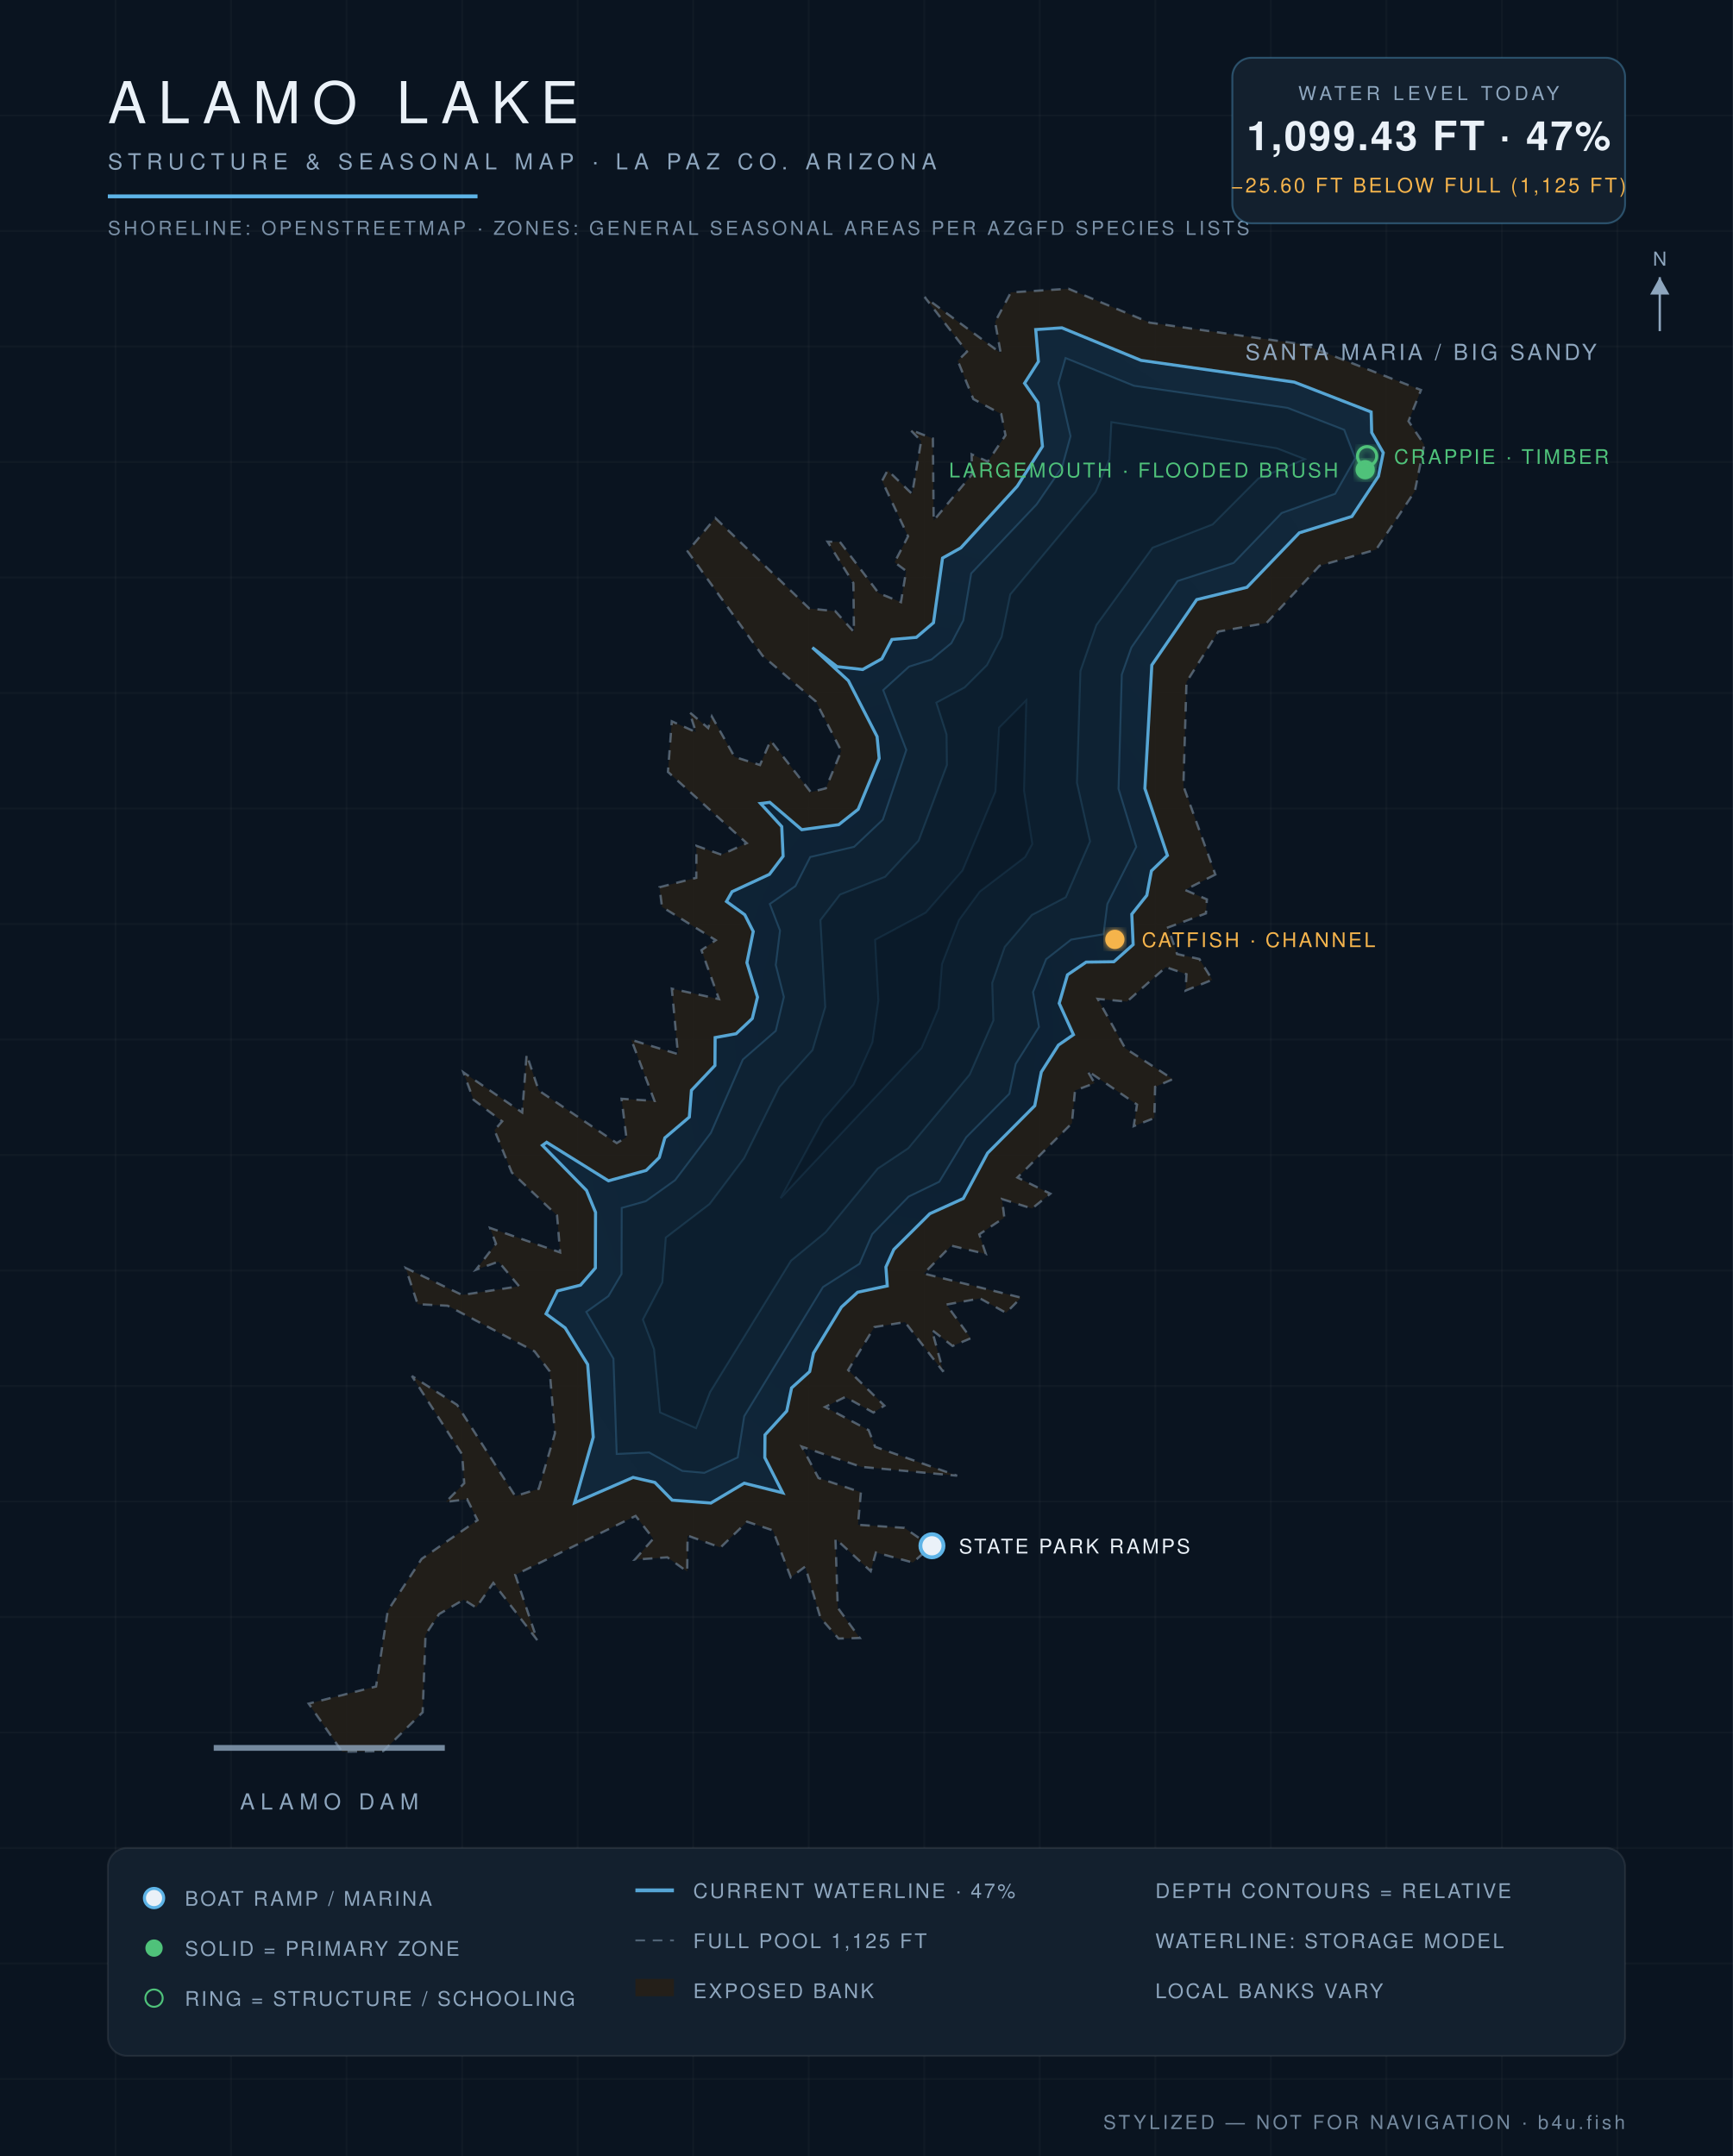
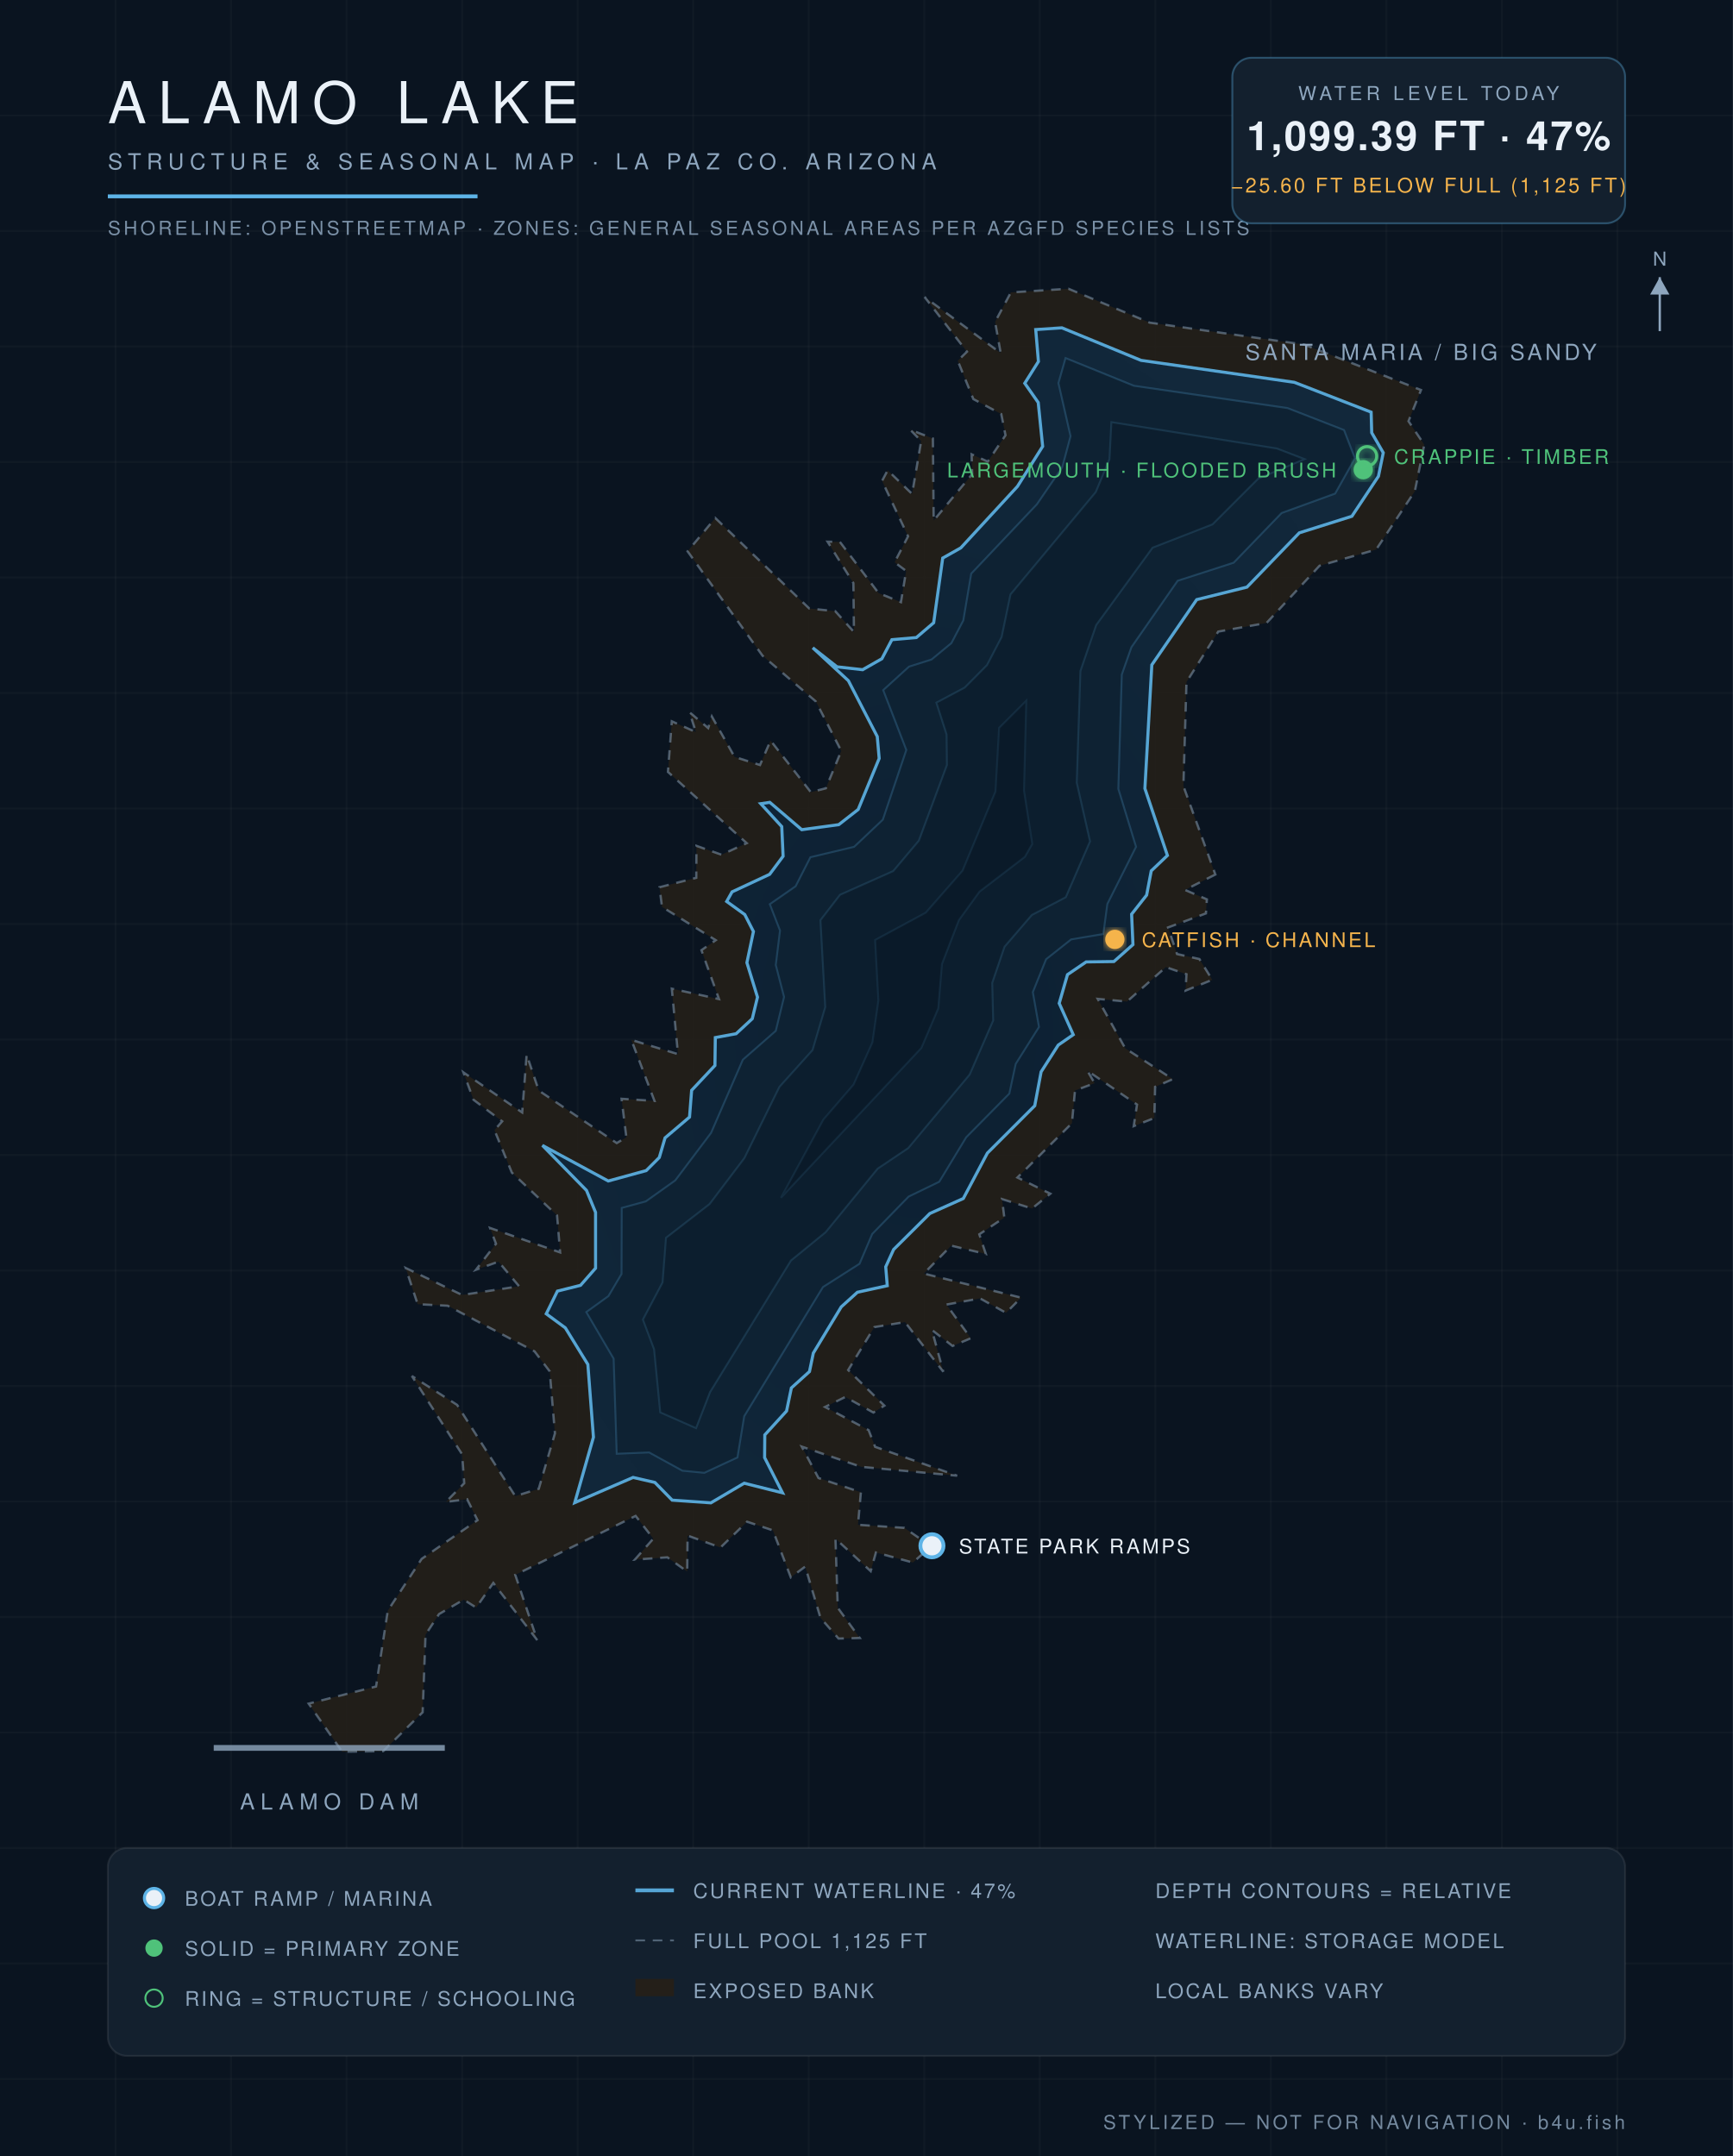
<svg xmlns="http://www.w3.org/2000/svg" viewBox="0 0 900 1120" font-family="Helvetica,Arial,sans-serif">
  <defs>
    <radialGradient id="wg" cx="45%" cy="60%" r="80%">
      <stop offset="0%" stop-color="#0c1f31" />
      <stop offset="55%" stop-color="#102639" />
      <stop offset="100%" stop-color="#13293c" />
    </radialGradient>
    <filter id="glow">
      <feGaussianBlur stdDeviation="2.2" result="b" />
      <feMerge>
        <feMergeNode in="b" />
        <feMergeNode in="SourceGraphic" />
      </feMerge>
    </filter>
  </defs>
  <rect width="900" height="1120" fill="#0a1420" />
  <g stroke="#ffffff" stroke-opacity="0.025">
    <line x1="60" y1="0" x2="60" y2="1120" />
    <line x1="120" y1="0" x2="120" y2="1120" />
    <line x1="180" y1="0" x2="180" y2="1120" />
    <line x1="240" y1="0" x2="240" y2="1120" />
    <line x1="300" y1="0" x2="300" y2="1120" />
    <line x1="360" y1="0" x2="360" y2="1120" />
    <line x1="420" y1="0" x2="420" y2="1120" />
    <line x1="480" y1="0" x2="480" y2="1120" />
    <line x1="540" y1="0" x2="540" y2="1120" />
    <line x1="600" y1="0" x2="600" y2="1120" />
    <line x1="660" y1="0" x2="660" y2="1120" />
    <line x1="720" y1="0" x2="720" y2="1120" />
    <line x1="780" y1="0" x2="780" y2="1120" />
    <line x1="840" y1="0" x2="840" y2="1120" />
    <line x1="0" y1="60" x2="900" y2="60" />
    <line x1="0" y1="120" x2="900" y2="120" />
    <line x1="0" y1="180" x2="900" y2="180" />
    <line x1="0" y1="240" x2="900" y2="240" />
    <line x1="0" y1="300" x2="900" y2="300" />
    <line x1="0" y1="360" x2="900" y2="360" />
    <line x1="0" y1="420" x2="900" y2="420" />
    <line x1="0" y1="480" x2="900" y2="480" />
    <line x1="0" y1="540" x2="900" y2="540" />
    <line x1="0" y1="600" x2="900" y2="600" />
    <line x1="0" y1="660" x2="900" y2="660" />
    <line x1="0" y1="720" x2="900" y2="720" />
    <line x1="0" y1="780" x2="900" y2="780" />
    <line x1="0" y1="840" x2="900" y2="840" />
    <line x1="0" y1="900" x2="900" y2="900" />
    <line x1="0" y1="960" x2="900" y2="960" />
    <line x1="0" y1="1020" x2="900" y2="1020" />
    <line x1="0" y1="1080" x2="900" y2="1080" />
  </g>
  <path d="M 631.2,454.3 L 615.4,462.3 L 626.8,467.2 L 626.3,474.5 L 606.6,481.8 L 611.3,495.6 L 622.9,498.2 L 629.6,509.0 L 615.7,514.6 L 616.2,506.1 L 605.5,502.4 L 585.3,520.3 L 570.1,518.9 L 584.4,544.6 L 609.1,560.6 L 599.9,564.6 L 599.5,580.8 L 588.8,585.0 L 590.5,573.8 L 564.7,556.2 L 568.5,562.7 L 558.3,566.5 L 556.7,583.5 L 528.4,611.7 L 545.5,620.1 L 536.0,627.8 L 520.4,622.9 L 521.6,632.5 L 508.6,641.2 L 512.0,651.4 L 494.0,647.1 L 479.8,661.6 L 530.3,674.1 L 522.5,682.0 L 509.0,674.5 L 491.5,677.7 L 504.2,695.2 L 494.7,699.2 L 484.0,690.9 L 489.9,712.6 L 470.0,686.8 L 454.1,689.4 L 440.5,711.7 L 459.3,730.2 L 453.6,733.8 L 439.0,725.7 L 428.5,730.9 L 451.1,742.9 L 454.5,751.6 L 497.1,766.6 L 447.3,762.0 L 416.4,751.5 L 425.1,767.8 L 447.1,775.2 L 445.6,792.1 L 469.7,793.7 L 483.6,803.3 L 474.1,811.7 L 454.9,806.5 L 452.2,816.2 L 433.9,799.3 L 435.1,835.2 L 446.5,850.9 L 435.5,851.2 L 426.1,840.4 L 418.2,813.8 L 410.7,819.4 L 401.4,795.0 L 388.0,790.5 L 374.2,803.9 L 357.1,797.7 L 356.9,816.4 L 346.6,809.0 L 329.7,810.2 L 339.3,799.3 L 330.1,787.5 L 267.6,818.1 L 279.0,852.0 L 256.2,822.3 L 247.3,835.1 L 240.8,831.0 L 228.0,838.5 L 221.0,849.2 L 219.5,889.5 L 199.0,909.7 L 177.7,910.0 L 160.3,885.0 L 195.3,876.1 L 201.4,836.7 L 219.0,809.8 L 248.0,789.7 L 242.6,778.8 L 231.6,780.2 L 241.1,770.5 L 240.0,755.5 L 213.9,714.8 L 237.4,729.8 L 267.6,777.2 L 279.8,773.4 L 288.2,744.6 L 285.5,712.4 L 277.6,702.0 L 232.5,678.3 L 216.9,677.5 L 210.7,658.7 L 240.0,672.7 L 269.6,668.2 L 258.9,655.4 L 247.2,659.6 L 257.6,646.1 L 254.5,637.9 L 290.9,650.6 L 289.3,631.4 L 265.8,609.1 L 256.8,587.1 L 260.8,582.5 L 245.9,571.3 L 240.7,557.1 L 271.2,577.9 L 273.5,547.8 L 279.8,566.5 L 320.3,593.8 L 325.3,590.8 L 322.8,570.8 L 339.9,571.9 L 327.9,540.2 L 352.1,547.6 L 348.9,513.6 L 373.4,519.0 L 364.3,493.6 L 371.7,488.4 L 343.8,471.1 L 342.5,460.9 L 361.6,456.0 L 361.7,439.4 L 374.7,444.0 L 387.8,438.0 L 346.9,401.0 L 348.9,374.7 L 361.4,380.3 L 358.1,370.0 L 367.8,378.2 L 369.7,372.2 L 381.5,393.2 L 394.7,397.4 L 400.2,384.7 L 421.1,411.5 L 428.9,409.5 L 436.9,390.1 L 423.7,364.4 L 396.0,340.6 L 357.1,286.4 L 371.5,269.1 L 420.3,316.1 L 433.8,317.5 L 443.5,328.3 L 443.2,302.9 L 429.8,281.4 L 436.2,281.5 L 456.3,308.1 L 467.9,312.8 L 470.6,296.6 L 464.6,292.1 L 471.6,278.6 L 458.1,249.8 L 461.0,244.3 L 473.7,256.6 L 478.4,229.1 L 472.7,223.2 L 484.5,227.8 L 484.9,270.4 L 504.9,246.3 L 504.6,236.0 L 513.0,239.8 L 522.2,226.1 L 520.0,215.1 L 505.5,207.3 L 497.4,187.4 L 502.2,182.7 L 480.2,154.3 L 519.7,183.4 L 516.8,167.2 L 525.0,151.9 L 554.9,150.0 L 597.1,167.6 L 677.3,179.0 L 738.0,202.6 L 731.5,218.8 L 739.7,231.0 L 734.8,255.2 L 714.7,285.5 L 685.3,293.9 L 657.8,323.6 L 632.7,328.1 L 616.2,354.3 L 614.6,408.3 L 631.2,454.3 Z" fill="#241f19" fill-opacity="0.9" stroke="#8ea6be" stroke-opacity="0.5" stroke-width="1.2" stroke-dasharray="5 4" />
-   <path d="M 298.4,780.7 L 308.1,746.6 L 305.2,708.8 L 293.5,689.8 L 283.6,682.5 L 289.5,670.6 L 301.5,667.6 L 309.2,658.7 L 309.3,629.8 L 304.6,618.4 L 281.7,595.0 L 283.9,593.4 L 316.0,613.4 L 335.6,608.0 L 342.4,601.3 L 345.3,591.1 L 358.0,580.3 L 359.1,566.4 L 371.3,553.5 L 371.4,539.0 L 382.3,537.0 L 390.7,529.1 L 393.4,518.0 L 387.9,500.1 L 391.2,483.9 L 386.8,475.2 L 377.3,468.3 L 380.2,463.2 L 399.6,454.2 L 406.7,444.8 L 406.0,429.4 L 395.0,417.4 L 399.8,416.8 L 416.4,431.0 L 435.6,428.4 L 445.7,420.4 L 456.6,394.0 L 455.5,382.6 L 440.6,353.6 L 421.9,336.4 L 434.7,346.3 L 448.0,347.8 L 458.0,342.2 L 463.2,332.2 L 475.9,331.1 L 484.8,323.5 L 489.5,289.9 L 499.0,284.6 L 528.3,252.6 L 541.4,231.9 L 539.1,209.2 L 532.1,199.1 L 539.3,187.8 L 537.9,171.2 L 551.5,170.3 L 592.6,187.2 L 672.2,198.5 L 712.1,214.0 L 712.4,224.7 L 718.4,235.2 L 715.9,247.4 L 702.1,268.3 L 674.8,276.8 L 647.6,305.1 L 621.5,311.5 L 598.2,345.5 L 594.6,409.6 L 606.3,444.4 L 598.0,452.4 L 595.6,465.1 L 587.8,474.9 L 588.5,490.7 L 578.5,499.6 L 564.1,499.8 L 554.4,506.4 L 550.1,521.2 L 557.5,537.5 L 549.7,542.9 L 540.8,556.9 L 537.4,574.4 L 512.9,599.0 L 500.3,622.6 L 482.9,630.5 L 464.2,649.1 L 460.1,658.2 L 460.8,668.0 L 445.4,671.3 L 437.0,679.0 L 422.5,702.9 L 420.5,712.5 L 411.1,721.0 L 408.6,733.0 L 397.3,745.4 L 397.2,757.2 L 406.5,775.5 L 386.5,770.5 L 369.2,780.8 L 349.1,779.3 L 340.1,770.1 L 328.8,767.5 L 298.4,780.7 Z" fill="url(#wg)" stroke="#5eb4e7" stroke-opacity="0.9" stroke-width="1.6" />
-   <path d="M 322.9,627.5 L 335.4,624.0 L 350.6,613.1 L 369.2,588.5 L 385.8,550.4 L 402.9,535.5 L 407.1,517.9 L 402.9,501.3 L 405.1,483.4 L 399.8,469.6 L 413.1,460.3 L 420.8,445.2 L 443.6,439.9 L 458.5,425.8 L 470.7,389.6 L 458.7,358.5 L 472.1,346.3 L 483.8,342.6 L 494.1,334.1 L 500.3,322.3 L 504.4,297.9 L 538.4,262.0 L 551.6,242.7 L 556.0,226.6 L 549.7,199.0 L 553.4,186.0 L 588.9,200.4 L 668.7,211.9 L 698.1,223.3 L 703.8,238.1 L 693.4,256.5 L 665.6,266.5 L 640.7,292.4 L 611.6,301.8 L 587.6,336.3 L 582.6,350.4 L 580.9,409.8 L 590.1,439.9 L 575.1,469.6 L 573.1,485.3 L 556.3,488.1 L 543.3,498.3 L 536.5,515.4 L 539.6,533.5 L 527.5,552.7 L 524.2,568.2 L 501.8,590.8 L 487.8,613.9 L 471.9,621.6 L 453.0,641.1 L 446.4,656.5 L 427.4,668.6 L 386.5,735.7 L 383.1,757.1 L 365.8,765.1 L 354.4,764.1 L 337.1,754.5 L 320.3,755.3 L 318.6,705.8 L 304.5,681.5 L 316.0,673.3 L 322.8,661.8 L 322.9,627.5 Z" fill="#0e2233" stroke="#5eb4e7" stroke-opacity="0.22" stroke-width="1" />
-   <path d="M 361.5,741.9 L 342.8,733.7 L 339.7,700.9 L 333.9,685.5 L 344.0,666.2 L 345.8,642.9 L 368.5,625.5 L 386.5,601.6 L 404.8,564.6 L 422.0,545.5 L 428.6,523.2 L 426.1,478.0 L 436.3,464.7 L 459.7,455.5 L 477.1,436.7 L 491.8,397.4 L 491.6,381.5 L 486.3,365.0 L 501.0,357.1 L 512.6,345.5 L 520.2,330.9 L 524.7,308.8 L 569.0,255.6 L 576.2,238.6 L 577.2,219.3 L 663.2,232.9 L 677.6,238.5 L 653.5,248.6 L 629.8,272.4 L 598.6,284.5 L 569.4,324.7 L 561.1,348.6 L 559.3,406.6 L 566.1,437.1 L 553.5,466.1 L 535.9,475.3 L 521.8,491.9 L 515.3,510.6 L 515.9,530.1 L 503.6,558.2 L 471.7,596.5 L 455.8,607.1 L 428.8,640.1 L 410.8,654.9 L 368.8,723.1 L 361.5,741.9 Z" fill="#0c1e2e" stroke="#5eb4e7" stroke-opacity="0.15" stroke-width="1" />
-   <path d="M 427.6,581.6 L 443.3,563.4 L 453.1,541.5 L 456.2,519.7 L 454.5,488.2 L 480.8,474.1 L 499.9,452.2 L 517.0,411.2 L 518.9,378.0 L 533.0,363.8 L 531.8,410.7 L 536.1,438.4 L 532.4,445.2 L 508.8,463.2 L 498.0,478.0 L 489.2,500.8 L 487.4,523.8 L 478.6,544.4 L 405.4,622.4 L 427.6,581.6 Z" fill="#0a1a29" stroke="#5eb4e7" stroke-opacity="0.1" stroke-width="1" />
+   <path d="M 298.5,780.6 L 308.2,746.6 L 305.3,708.8 L 293.6,689.8 L 283.7,682.5 L 289.5,670.7 L 301.5,667.7 L 309.3,658.8 L 309.3,629.8 L 304.6,618.4 L 281.7,595.0 L 315.9,613.5 L 335.6,608.1 L 342.4,601.3 L 345.4,591.1 L 358.1,580.3 L 359.2,566.4 L 371.3,553.5 L 371.5,539.0 L 382.3,537.0 L 390.7,529.2 L 393.4,518.0 L 387.9,500.1 L 391.3,483.9 L 386.8,475.1 L 377.4,468.3 L 380.2,463.3 L 399.7,454.2 L 406.7,444.8 L 406.0,429.4 L 395.1,417.5 L 399.8,416.8 L 416.4,431.0 L 435.6,428.4 L 445.7,420.5 L 456.6,394.0 L 455.6,382.6 L 440.6,353.6 L 422.1,336.5 L 434.7,346.4 L 448.0,347.9 L 458.0,342.2 L 463.2,332.3 L 475.9,331.2 L 484.9,323.5 L 489.6,289.9 L 499.0,284.6 L 528.4,252.7 L 541.5,231.9 L 539.2,209.1 L 532.2,199.1 L 539.3,187.8 L 537.9,171.2 L 551.5,170.3 L 592.6,187.2 L 672.2,198.6 L 712.1,214.1 L 712.4,224.8 L 718.4,235.2 L 715.9,247.4 L 702.1,268.2 L 674.8,276.8 L 647.6,305.0 L 621.5,311.5 L 598.2,345.4 L 594.6,409.6 L 606.3,444.4 L 597.9,452.4 L 595.5,465.0 L 587.7,474.9 L 588.4,490.7 L 578.5,499.5 L 564.1,499.7 L 554.4,506.3 L 550.1,521.2 L 557.4,537.5 L 549.6,542.9 L 540.7,556.8 L 537.4,574.4 L 512.8,599.0 L 500.3,622.6 L 482.9,630.4 L 464.1,649.1 L 460.0,658.1 L 460.8,667.9 L 445.3,671.3 L 436.9,678.9 L 422.4,702.9 L 420.4,712.5 L 411.0,721.0 L 408.5,733.0 L 397.2,745.4 L 397.1,757.2 L 406.4,775.5 L 386.5,770.5 L 369.2,780.7 L 349.1,779.3 L 340.1,770.1 L 328.8,767.5 L 298.5,780.6 Z" fill="url(#wg)" stroke="#5eb4e7" stroke-opacity="0.9" stroke-width="1.6" />
+   <path d="M 322.9,627.5 L 335.4,624.1 L 350.7,613.2 L 369.3,588.5 L 385.8,550.5 L 402.9,535.5 L 407.2,517.9 L 402.9,501.3 L 405.1,483.4 L 399.8,469.7 L 413.2,460.4 L 420.9,445.3 L 443.6,439.9 L 458.5,425.8 L 470.7,389.6 L 458.7,358.5 L 472.1,346.3 L 483.8,342.6 L 494.1,334.1 L 500.3,322.3 L 504.4,298.0 L 538.5,262.0 L 551.7,242.7 L 556.0,226.6 L 549.7,199.0 L 553.4,186.0 L 588.9,200.4 L 668.7,212.0 L 698.0,223.4 L 703.7,238.1 L 693.4,256.4 L 665.6,266.5 L 640.7,292.3 L 611.6,301.7 L 587.6,336.2 L 582.6,350.4 L 580.8,409.8 L 590.0,439.9 L 575.1,469.6 L 573.0,485.2 L 556.3,488.0 L 543.3,498.3 L 536.4,515.4 L 539.6,533.5 L 527.5,552.7 L 524.2,568.1 L 501.8,590.8 L 487.8,613.9 L 471.9,621.6 L 453.0,641.0 L 446.4,656.5 L 427.4,668.6 L 386.5,735.7 L 383.0,757.1 L 365.8,765.1 L 354.4,764.0 L 337.1,754.5 L 320.3,755.2 L 318.7,705.8 L 304.5,681.6 L 316.0,673.3 L 322.8,661.8 L 322.9,627.5 Z" fill="#0e2233" stroke="#5eb4e7" stroke-opacity="0.22" stroke-width="1" />
+   <path d="M 361.5,741.9 L 342.9,733.7 L 339.7,700.9 L 333.9,685.5 L 344.1,666.2 L 345.9,643.0 L 368.5,625.5 L 386.6,601.6 L 404.8,564.6 L 422.0,545.5 L 428.6,523.2 L 426.1,478.0 L 436.3,464.8 L 463.9,452.5 L 477.2,436.7 L 491.8,397.4 L 491.6,381.5 L 486.3,365.0 L 501.0,357.2 L 512.6,345.5 L 520.2,330.9 L 524.8,308.8 L 569.1,255.6 L 576.2,238.6 L 577.2,219.3 L 663.2,233.0 L 677.5,238.5 L 653.5,248.6 L 629.7,272.4 L 598.6,284.5 L 569.3,324.7 L 561.1,348.6 L 559.2,406.6 L 566.1,437.1 L 553.5,466.1 L 535.9,475.3 L 521.7,491.8 L 515.3,510.6 L 515.8,530.1 L 503.6,558.2 L 471.7,596.4 L 455.8,607.1 L 428.8,640.1 L 410.8,654.8 L 368.8,723.1 L 361.5,741.9 Z" fill="#0c1e2e" stroke="#5eb4e7" stroke-opacity="0.15" stroke-width="1" />
+   <path d="M 427.6,581.6 L 443.3,563.4 L 453.1,541.5 L 456.2,519.7 L 454.5,488.3 L 480.8,474.1 L 499.9,452.3 L 517.0,411.2 L 518.9,378.1 L 533.0,364.0 L 531.8,410.7 L 536.1,438.4 L 532.3,445.1 L 508.7,463.2 L 498.0,478.0 L 489.2,500.8 L 487.3,523.8 L 478.5,544.4 L 405.6,622.2 L 427.6,581.6 Z" fill="#0a1a29" stroke="#5eb4e7" stroke-opacity="0.1" stroke-width="1" />
  <text x="738" y="187" fill="#8ea6be" font-size="11.5" letter-spacing="1.6" text-anchor="middle">SANTA MARIA / BIG SANDY</text>
  <line x1="111" y1="908" x2="231" y2="908" stroke="#8ea6be" stroke-width="3" stroke-opacity="0.8" />
  <text x="171" y="940" fill="#8ea6be" font-size="11.5" letter-spacing="3" text-anchor="middle">ALAMO DAM</text>
  <circle cx="484" cy="803" r="6" fill="#eaf1f8" stroke="#5eb4e7" stroke-width="2" />
  <text x="498" y="807" fill="#eaf1f8" font-size="10.5" letter-spacing="1.2" text-anchor="start">STATE PARK RAMPS</text>
-   <circle cx="709" cy="244" r="5" fill="#4fc27a" filter="url(#glow)" />
-   <text x="695" y="248" fill="#4fc27a" font-size="10.5" letter-spacing="1.2" text-anchor="end">LARGEMOUTH · FLOODED BRUSH</text>
+   <circle cx="708" cy="244" r="5" fill="#4fc27a" filter="url(#glow)" />
+   <text x="694" y="248" fill="#4fc27a" font-size="10.5" letter-spacing="1.2" text-anchor="end">LARGEMOUTH · FLOODED BRUSH</text>
  <circle cx="710" cy="237" r="5" fill="none" stroke="#4fc27a" stroke-width="1.6" filter="url(#glow)" />
  <text x="724" y="241" fill="#4fc27a" font-size="10.5" letter-spacing="1.2" text-anchor="start">CRAPPIE · TIMBER</text>
  <circle cx="579" cy="488" r="5" fill="#f5b44c" filter="url(#glow)" />
  <text x="593" y="492" fill="#f5b44c" font-size="10.5" letter-spacing="1.2" text-anchor="start">CATFISH · CHANNEL</text>
  <text x="56" y="64" fill="#eaf1f8" font-size="30" letter-spacing="6" font-weight="300">ALAMO LAKE</text>
  <text x="56" y="88" fill="#8ea6be" font-size="11.5" letter-spacing="3">STRUCTURE &amp; SEASONAL MAP · LA PAZ CO. ARIZONA</text>
  <line x1="56" y1="102" x2="248" y2="102" stroke="#5eb4e7" stroke-width="2" />
  <text x="56" y="122" fill="#8ea6be" font-size="10" letter-spacing="1.5" opacity="0.85">SHORELINE: OPENSTREETMAP · ZONES: GENERAL SEASONAL AREAS PER AZGFD SPECIES LISTS</text>
  <g>
    <rect x="640" y="30" width="204" height="86" rx="10" fill="#13202e" stroke="#5eb4e7" stroke-opacity="0.35" />
    <text x="742" y="52" fill="#8ea6be" font-size="10" letter-spacing="2" text-anchor="middle">WATER LEVEL TODAY</text>
-     <text x="742" y="78" fill="#eaf1f8" font-size="21" letter-spacing="1" text-anchor="middle" font-weight="600">1,099.43 FT · 47%</text>
+     <text x="742" y="78" fill="#eaf1f8" font-size="21" letter-spacing="1" text-anchor="middle" font-weight="600">1,099.39 FT · 47%</text>
    <text x="742" y="100" fill="#f5b44c" font-size="10.5" letter-spacing="1.2" text-anchor="middle">−25.60 FT BELOW FULL (1,125 FT)</text>
  </g>
  <g font-size="10.5" letter-spacing="1.1">
    <rect x="56" y="960" width="788" height="108" rx="10" fill="#13202e" stroke="#ffffff" stroke-opacity="0.08" />
    <circle cx="80" cy="986" r="5" fill="#eaf1f8" stroke="#5eb4e7" stroke-width="1.6" />
    <text x="96" y="990" fill="#8ea6be">BOAT RAMP / MARINA</text>
    <circle cx="80" cy="1012" r="4.5" fill="#4fc27a" />
    <text x="96" y="1016" fill="#8ea6be">SOLID = PRIMARY ZONE</text>
    <circle cx="80" cy="1038" r="4.5" fill="none" stroke="#4fc27a" />
    <text x="96" y="1042" fill="#8ea6be">RING = STRUCTURE / SCHOOLING</text>
    <line x1="330" y1="982" x2="350" y2="982" stroke="#5eb4e7" stroke-opacity="0.9" stroke-width="2" />
    <text x="360" y="986" fill="#8ea6be">CURRENT WATERLINE · 47%</text>
    <line x1="330" y1="1008" x2="350" y2="1008" stroke="#8ea6be" stroke-opacity="0.5" stroke-dasharray="5 4" />
    <text x="360" y="1012" fill="#8ea6be">FULL POOL 1,125 FT</text>
    <rect x="330" y="1028" width="20" height="9" fill="#241f19" />
    <text x="360" y="1038" fill="#8ea6be">EXPOSED BANK</text>
    <text x="600" y="986" fill="#8ea6be">DEPTH CONTOURS = RELATIVE</text>
    <text x="600" y="1012" fill="#8ea6be">WATERLINE: STORAGE MODEL</text>
    <text x="600" y="1038" fill="#8ea6be">LOCAL BANKS VARY</text>
  </g>
  <text x="844" y="1106" fill="#8ea6be" font-size="10" letter-spacing="1.5" text-anchor="end" opacity="0.8">STYLIZED — NOT FOR NAVIGATION · b4u.fish</text>
  <g transform="translate(862,158)" stroke="#8ea6be" fill="#8ea6be">
    <line x1="0" y1="14" x2="0" y2="-14" stroke-width="1.2" />
    <path d="M 0,-14 l 5,9 h -10 z" stroke="none" />
    <text x="0" y="-20" font-size="10" text-anchor="middle" stroke="none">N</text>
  </g>
</svg>
